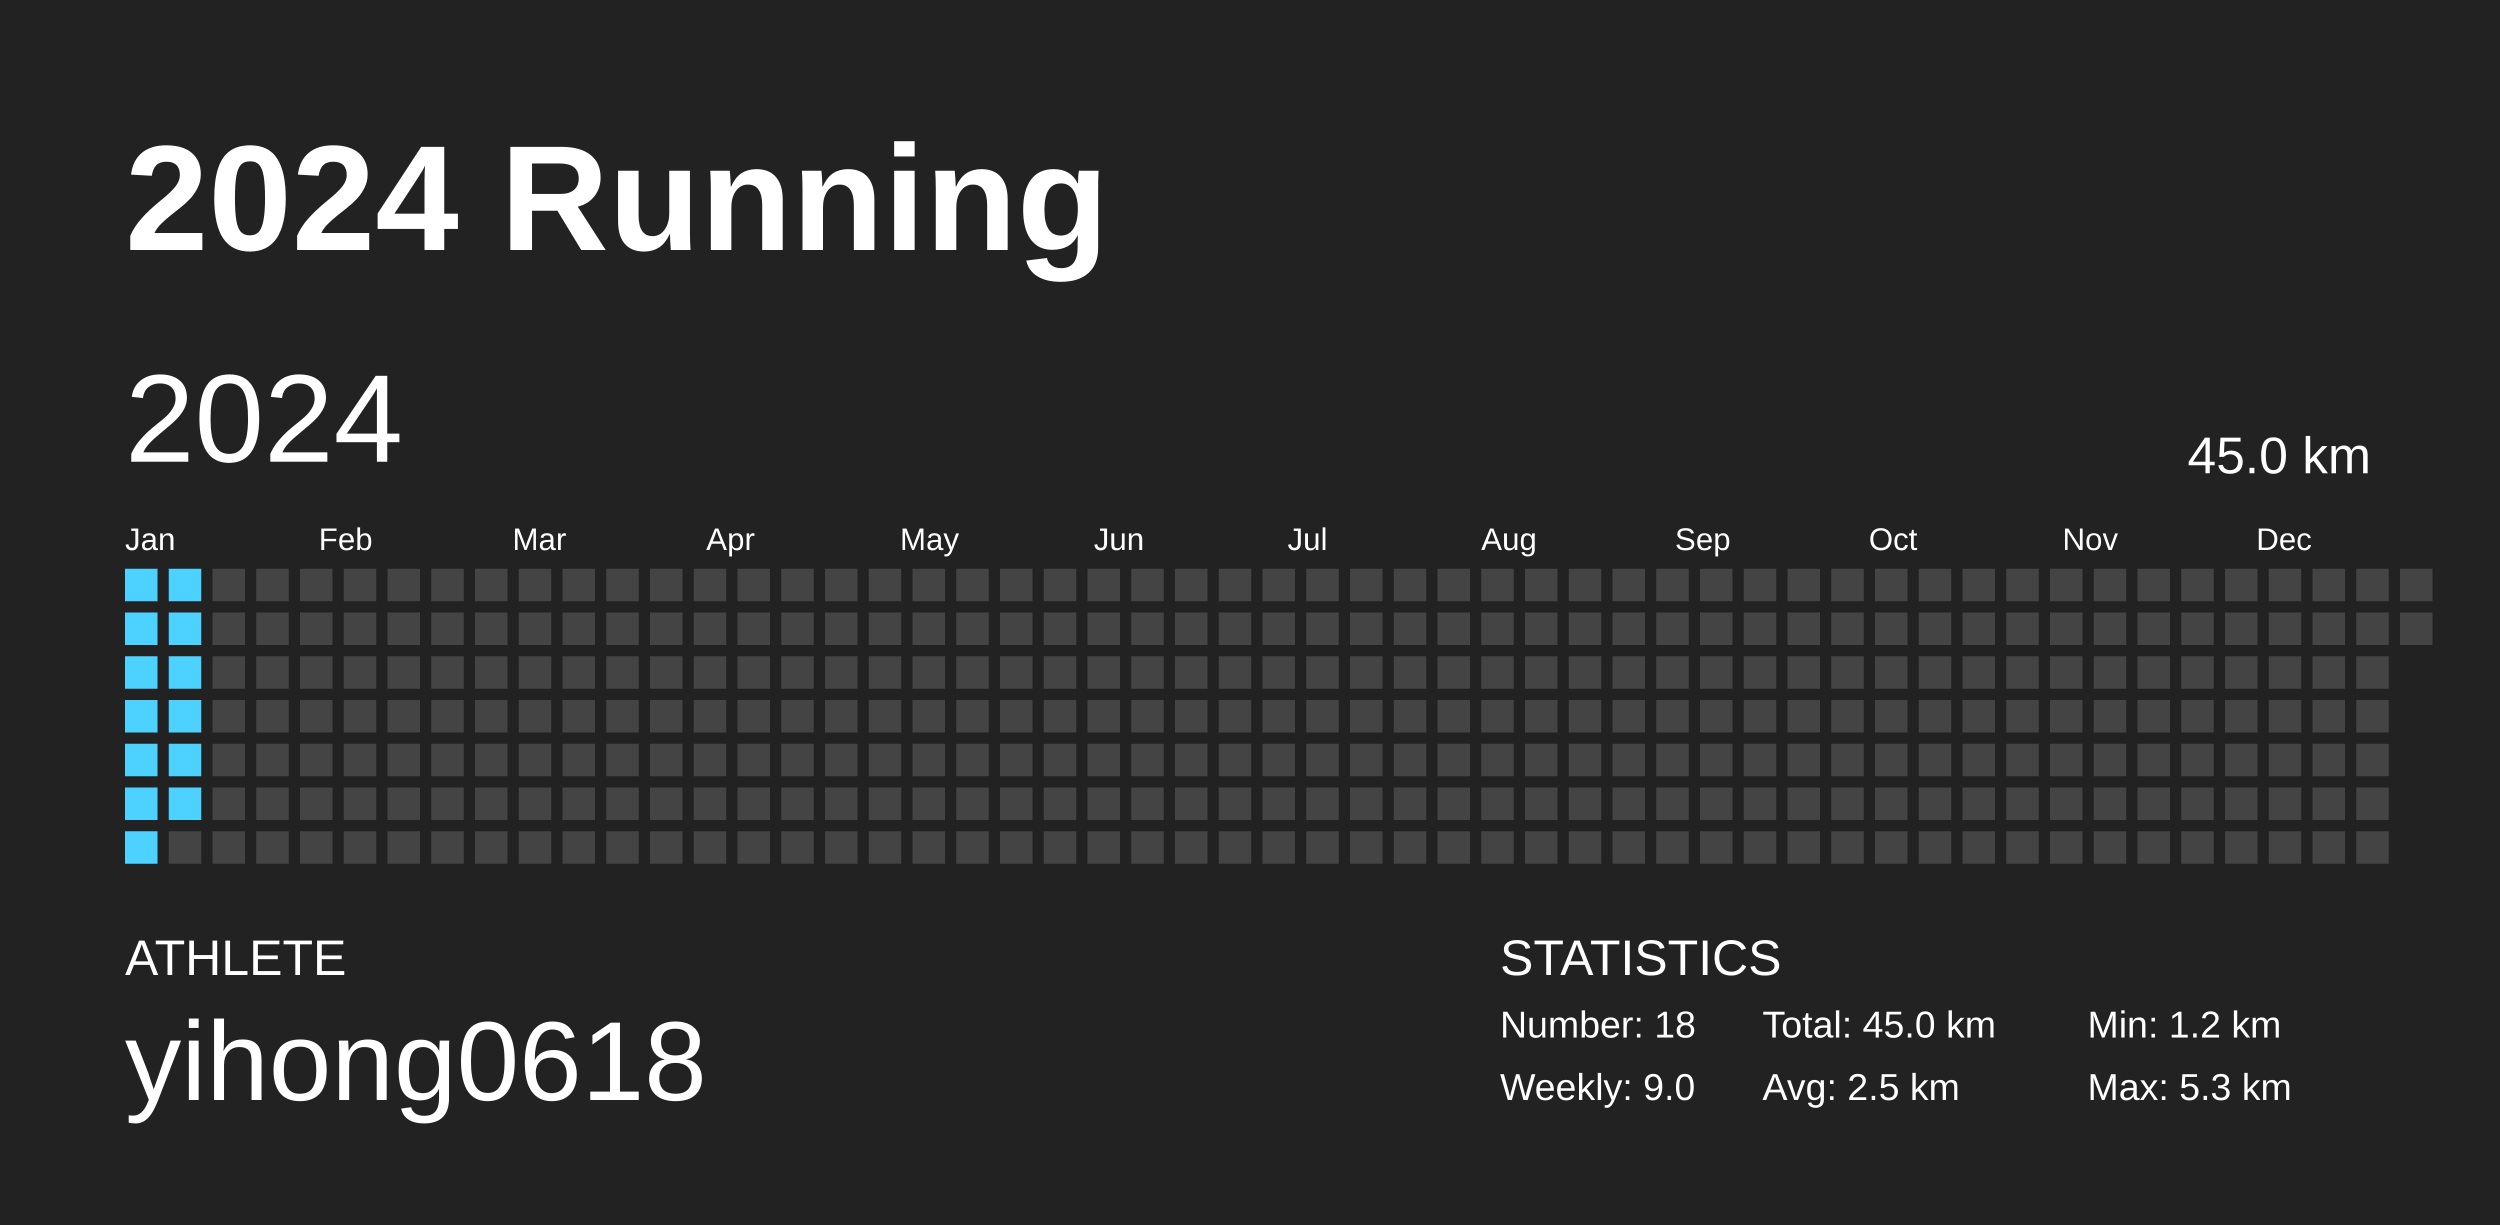
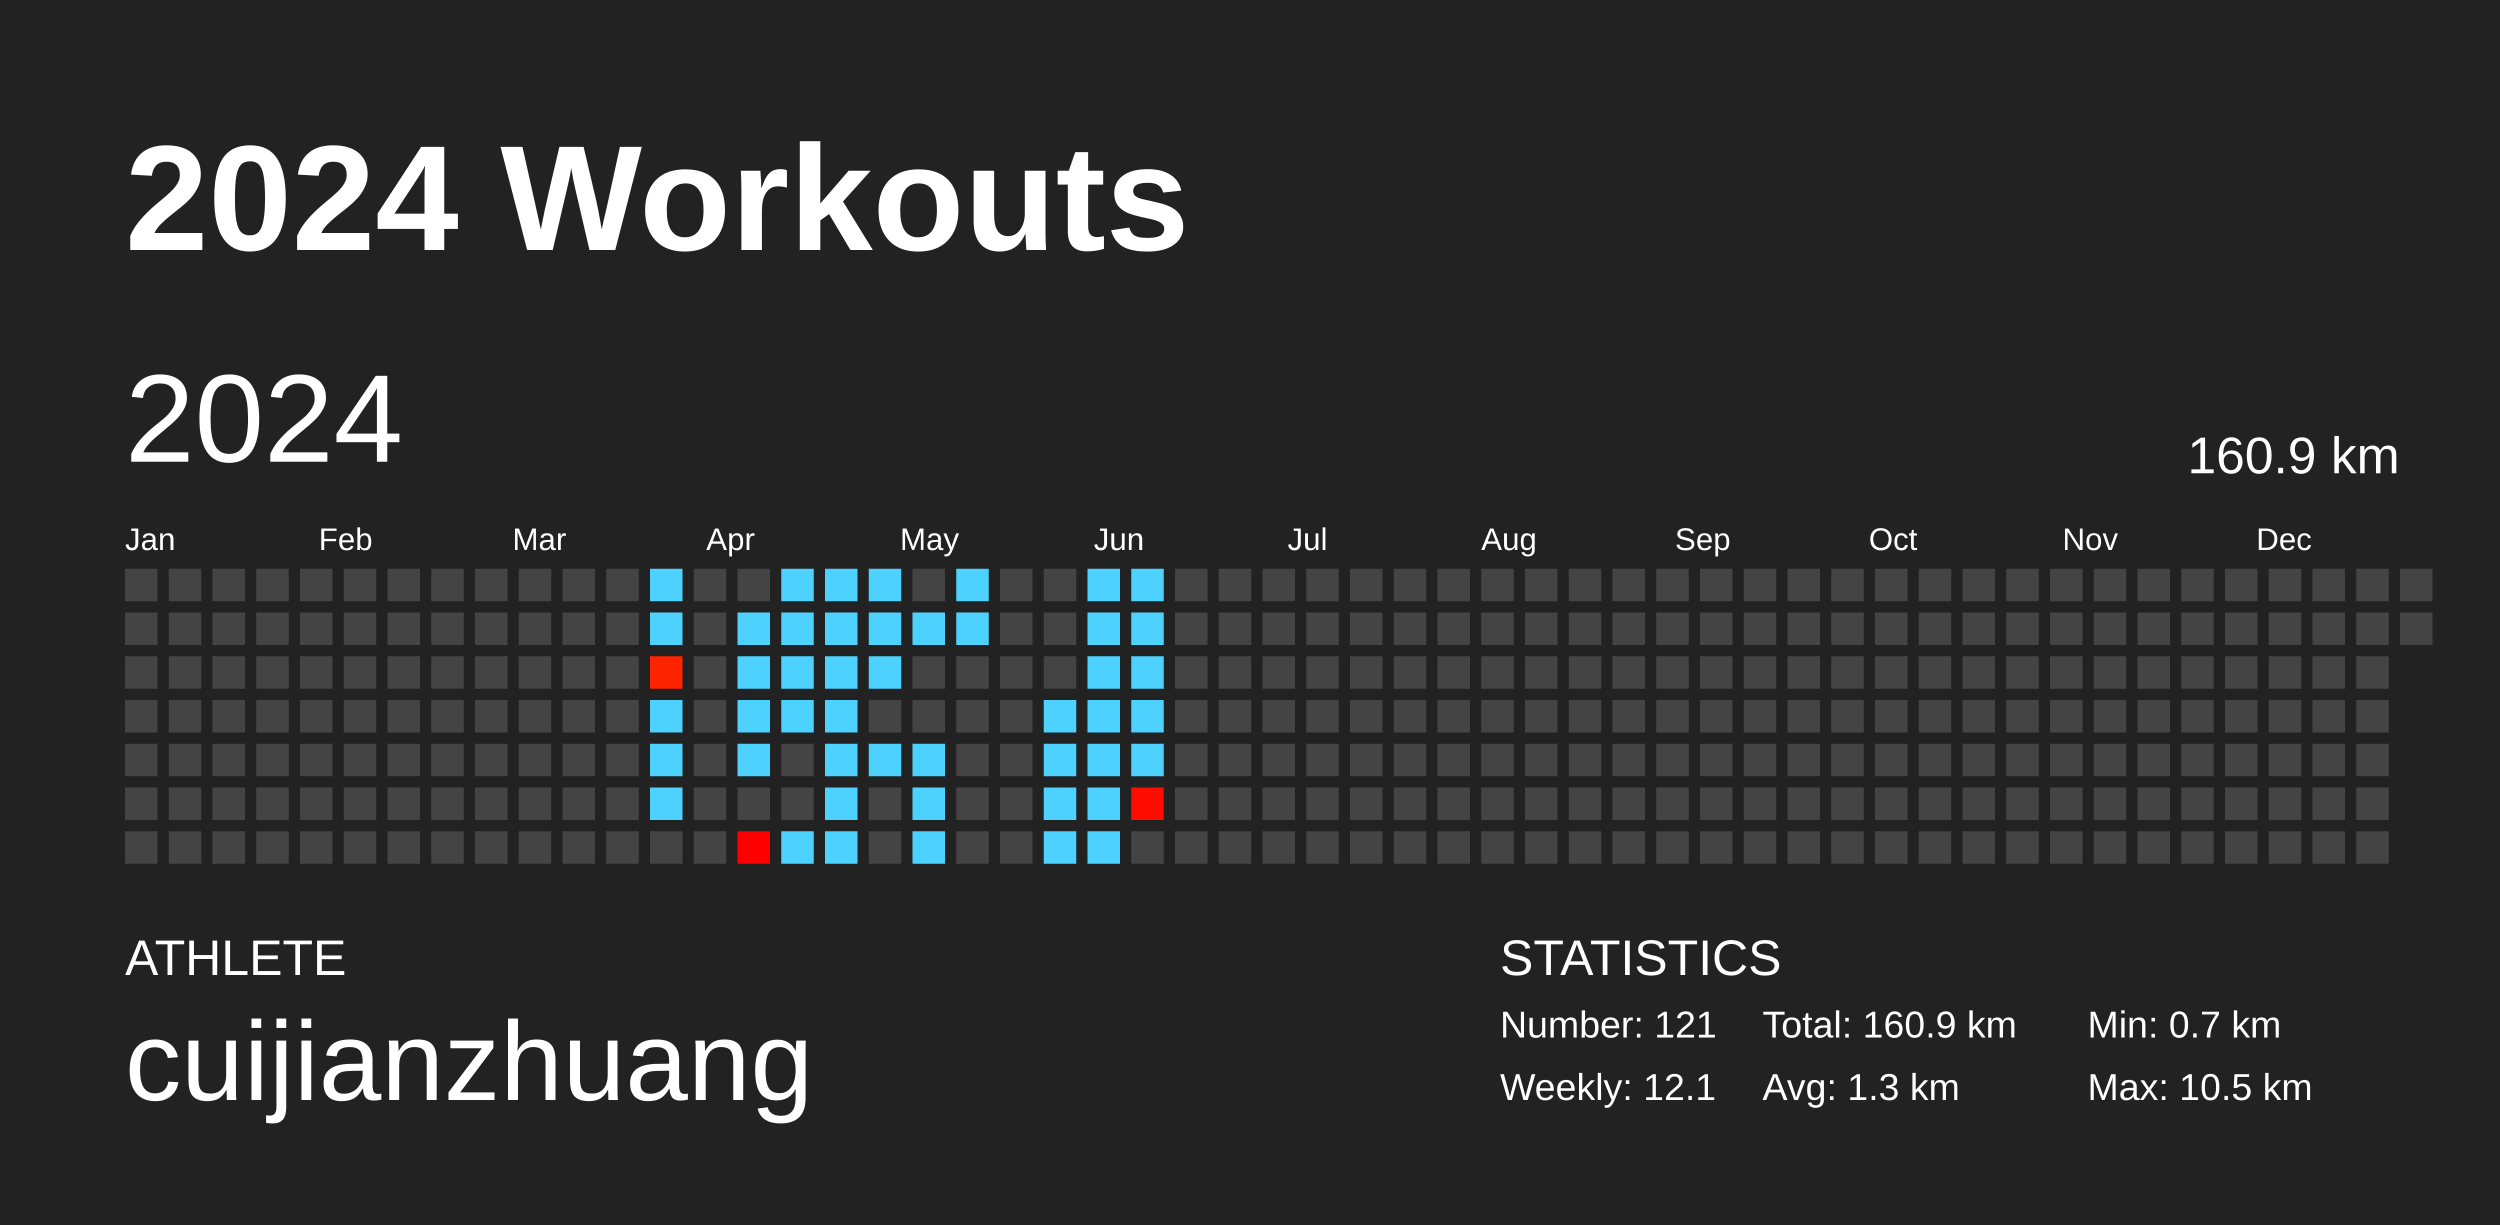
<svg xmlns="http://www.w3.org/2000/svg" baseProfile="full" height="98mm" version="1.1" viewBox="0,0,200,98" width="200mm">
  <defs />
  <rect fill="#222222" height="98" width="200" x="0" y="0" />
-   <text fill="#FFFFFF" style="font-size:12px; font-family:Arial; font-weight:bold;" x="10" y="20">2024 Running</text>
+   <text fill="#FFFFFF" style="font-size:12px; font-family:Arial; font-weight:bold;" x="10" y="20">2024 Workouts</text>
  <text fill="#FFFFFF" style="font-size:4px; font-family:Arial" x="10" y="78">ATHLETE</text>
-   <text fill="#FFFFFF" style="font-size:9px; font-family:Arial" x="10" y="88">yihong0618</text>
+   <text fill="#FFFFFF" style="font-size:9px; font-family:Arial" x="10" y="88">cuijianzhuang</text>
  <text fill="#FFFFFF" style="font-size:4px; font-family:Arial" x="120" y="78">STATISTICS</text>
-   <text fill="#FFFFFF" style="font-size:3px; font-family:Arial" x="120" y="83">Number: 18</text>
-   <text fill="#FFFFFF" style="font-size:3px; font-family:Arial" x="120" y="88">Weekly: 9.0</text>
-   <text fill="#FFFFFF" style="font-size:3px; font-family:Arial" x="141" y="83">Total: 45.0 km</text>
-   <text fill="#FFFFFF" style="font-size:3px; font-family:Arial" x="141" y="88">Avg: 2.5 km</text>
-   <text fill="#FFFFFF" style="font-size:3px; font-family:Arial" x="167" y="83">Min: 1.2 km</text>
-   <text fill="#FFFFFF" style="font-size:3px; font-family:Arial" x="167" y="88">Max: 5.3 km</text>
+   <text fill="#FFFFFF" style="font-size:3px; font-family:Arial" x="120" y="83">Number: 121</text>
+   <text fill="#FFFFFF" style="font-size:3px; font-family:Arial" x="120" y="88">Weekly: 12.1</text>
+   <text fill="#FFFFFF" style="font-size:3px; font-family:Arial" x="141" y="83">Total: 160.9 km</text>
+   <text fill="#FFFFFF" style="font-size:3px; font-family:Arial" x="141" y="88">Avg: 1.3 km</text>
+   <text fill="#FFFFFF" style="font-size:3px; font-family:Arial" x="167" y="83">Min: 0.7 km</text>
+   <text fill="#FFFFFF" style="font-size:3px; font-family:Arial" x="167" y="88">Max: 10.5 km</text>
  <text dominant-baseline="hanging" fill="#FFFFFF" style="font-size:10.0px; font-family:Arial;" x="10" y="30">2024</text>
-   <text dominant-baseline="hanging" fill="#FFFFFF" style="font-size:4.125px; font-family:Arial;" x="175" y="35">45.0 km</text>
+   <text dominant-baseline="hanging" fill="#FFFFFF" style="font-size:4.125px; font-family:Arial;" x="175" y="35">160.9 km</text>
  <text fill="#FFFFFF" style="font-size:2.5px; font-family:Arial" x="10.0" y="44">Jan</text>
  <text fill="#FFFFFF" style="font-size:2.5px; font-family:Arial" x="25.5" y="44">Feb</text>
  <text fill="#FFFFFF" style="font-size:2.5px; font-family:Arial" x="41.0" y="44">Mar</text>
  <text fill="#FFFFFF" style="font-size:2.5px; font-family:Arial" x="56.5" y="44">Apr</text>
  <text fill="#FFFFFF" style="font-size:2.5px; font-family:Arial" x="72.0" y="44">May</text>
  <text fill="#FFFFFF" style="font-size:2.5px; font-family:Arial" x="87.5" y="44">Jun</text>
  <text fill="#FFFFFF" style="font-size:2.5px; font-family:Arial" x="103.0" y="44">Jul</text>
  <text fill="#FFFFFF" style="font-size:2.5px; font-family:Arial" x="118.5" y="44">Aug</text>
  <text fill="#FFFFFF" style="font-size:2.5px; font-family:Arial" x="134.0" y="44">Sep</text>
  <text fill="#FFFFFF" style="font-size:2.5px; font-family:Arial" x="149.5" y="44">Oct</text>
  <text fill="#FFFFFF" style="font-size:2.5px; font-family:Arial" x="165.0" y="44">Nov</text>
  <text fill="#FFFFFF" style="font-size:2.5px; font-family:Arial" x="180.5" y="44">Dec</text>
-   <rect fill="#4dd2ff" height="2.6" width="2.6" x="10.0" y="45.5" />
-   <rect fill="#4dd2ff" height="2.6" width="2.6" x="10.0" y="49.0" />
-   <rect fill="#4dd2ff" height="2.6" width="2.6" x="10.0" y="52.5" />
-   <rect fill="#4dd2ff" height="2.6" width="2.6" x="10.0" y="56.0" />
-   <rect fill="#4dd2ff" height="2.6" width="2.6" x="10.0" y="59.5" />
-   <rect fill="#4dd2ff" height="2.6" width="2.6" x="10.0" y="63.0" />
-   <rect fill="#4dd2ff" height="2.6" width="2.6" x="10.0" y="66.5" />
-   <rect fill="#4dd2ff" height="2.6" width="2.6" x="13.5" y="45.5" />
-   <rect fill="#4dd2ff" height="2.6" width="2.6" x="13.5" y="49.0" />
-   <rect fill="#4dd2ff" height="2.6" width="2.6" x="13.5" y="52.5" />
-   <rect fill="#4dd2ff" height="2.6" width="2.6" x="13.5" y="56.0" />
-   <rect fill="#4dd2ff" height="2.6" width="2.6" x="13.5" y="59.5" />
-   <rect fill="#4dd2ff" height="2.6" width="2.6" x="13.5" y="63.0" />
+   <rect fill="#444444" height="2.6" width="2.6" x="10.0" y="45.5" />
+   <rect fill="#444444" height="2.6" width="2.6" x="10.0" y="49.0" />
+   <rect fill="#444444" height="2.6" width="2.6" x="10.0" y="52.5" />
+   <rect fill="#444444" height="2.6" width="2.6" x="10.0" y="56.0" />
+   <rect fill="#444444" height="2.6" width="2.6" x="10.0" y="59.5" />
+   <rect fill="#444444" height="2.6" width="2.6" x="10.0" y="63.0" />
+   <rect fill="#444444" height="2.6" width="2.6" x="10.0" y="66.5" />
+   <rect fill="#444444" height="2.6" width="2.6" x="13.5" y="45.5" />
+   <rect fill="#444444" height="2.6" width="2.6" x="13.5" y="49.0" />
+   <rect fill="#444444" height="2.6" width="2.6" x="13.5" y="52.5" />
+   <rect fill="#444444" height="2.6" width="2.6" x="13.5" y="56.0" />
+   <rect fill="#444444" height="2.6" width="2.6" x="13.5" y="59.5" />
+   <rect fill="#444444" height="2.6" width="2.6" x="13.5" y="63.0" />
  <rect fill="#444444" height="2.6" width="2.6" x="13.5" y="66.5" />
  <rect fill="#444444" height="2.6" width="2.6" x="17.0" y="45.5" />
  <rect fill="#444444" height="2.6" width="2.6" x="17.0" y="49.0" />
  <rect fill="#444444" height="2.6" width="2.6" x="17.0" y="52.5" />
  <rect fill="#444444" height="2.6" width="2.6" x="17.0" y="56.0" />
  <rect fill="#444444" height="2.6" width="2.6" x="17.0" y="59.5" />
  <rect fill="#444444" height="2.6" width="2.6" x="17.0" y="63.0" />
  <rect fill="#444444" height="2.6" width="2.6" x="17.0" y="66.5" />
  <rect fill="#444444" height="2.6" width="2.6" x="20.5" y="45.5" />
  <rect fill="#444444" height="2.6" width="2.6" x="20.5" y="49.0" />
  <rect fill="#444444" height="2.6" width="2.6" x="20.5" y="52.5" />
  <rect fill="#444444" height="2.6" width="2.6" x="20.5" y="56.0" />
  <rect fill="#444444" height="2.6" width="2.6" x="20.5" y="59.5" />
  <rect fill="#444444" height="2.6" width="2.6" x="20.5" y="63.0" />
  <rect fill="#444444" height="2.6" width="2.6" x="20.5" y="66.5" />
  <rect fill="#444444" height="2.6" width="2.6" x="24.0" y="45.5" />
  <rect fill="#444444" height="2.6" width="2.6" x="24.0" y="49.0" />
  <rect fill="#444444" height="2.6" width="2.6" x="24.0" y="52.5" />
  <rect fill="#444444" height="2.6" width="2.6" x="24.0" y="56.0" />
  <rect fill="#444444" height="2.6" width="2.6" x="24.0" y="59.5" />
  <rect fill="#444444" height="2.6" width="2.6" x="24.0" y="63.0" />
  <rect fill="#444444" height="2.6" width="2.6" x="24.0" y="66.5" />
  <rect fill="#444444" height="2.6" width="2.6" x="27.5" y="45.5" />
  <rect fill="#444444" height="2.6" width="2.6" x="27.5" y="49.0" />
  <rect fill="#444444" height="2.6" width="2.6" x="27.5" y="52.5" />
  <rect fill="#444444" height="2.6" width="2.6" x="27.5" y="56.0" />
  <rect fill="#444444" height="2.6" width="2.6" x="27.5" y="59.5" />
  <rect fill="#444444" height="2.6" width="2.6" x="27.5" y="63.0" />
  <rect fill="#444444" height="2.6" width="2.6" x="27.5" y="66.5" />
  <rect fill="#444444" height="2.6" width="2.6" x="31.0" y="45.5" />
  <rect fill="#444444" height="2.6" width="2.6" x="31.0" y="49.0" />
  <rect fill="#444444" height="2.6" width="2.6" x="31.0" y="52.5" />
  <rect fill="#444444" height="2.6" width="2.6" x="31.0" y="56.0" />
  <rect fill="#444444" height="2.6" width="2.6" x="31.0" y="59.5" />
  <rect fill="#444444" height="2.6" width="2.6" x="31.0" y="63.0" />
  <rect fill="#444444" height="2.6" width="2.6" x="31.0" y="66.5" />
  <rect fill="#444444" height="2.6" width="2.6" x="34.5" y="45.5" />
  <rect fill="#444444" height="2.6" width="2.6" x="34.5" y="49.0" />
  <rect fill="#444444" height="2.6" width="2.6" x="34.5" y="52.5" />
  <rect fill="#444444" height="2.6" width="2.6" x="34.5" y="56.0" />
  <rect fill="#444444" height="2.6" width="2.6" x="34.5" y="59.5" />
  <rect fill="#444444" height="2.6" width="2.6" x="34.5" y="63.0" />
  <rect fill="#444444" height="2.6" width="2.6" x="34.5" y="66.5" />
  <rect fill="#444444" height="2.6" width="2.6" x="38.0" y="45.5" />
  <rect fill="#444444" height="2.6" width="2.6" x="38.0" y="49.0" />
  <rect fill="#444444" height="2.6" width="2.6" x="38.0" y="52.5" />
  <rect fill="#444444" height="2.6" width="2.6" x="38.0" y="56.0" />
  <rect fill="#444444" height="2.6" width="2.6" x="38.0" y="59.5" />
  <rect fill="#444444" height="2.6" width="2.6" x="38.0" y="63.0" />
  <rect fill="#444444" height="2.6" width="2.6" x="38.0" y="66.5" />
  <rect fill="#444444" height="2.6" width="2.6" x="41.5" y="45.5" />
  <rect fill="#444444" height="2.6" width="2.6" x="41.5" y="49.0" />
  <rect fill="#444444" height="2.6" width="2.6" x="41.5" y="52.5" />
  <rect fill="#444444" height="2.6" width="2.6" x="41.5" y="56.0" />
  <rect fill="#444444" height="2.6" width="2.6" x="41.5" y="59.5" />
  <rect fill="#444444" height="2.6" width="2.6" x="41.5" y="63.0" />
  <rect fill="#444444" height="2.6" width="2.6" x="41.5" y="66.5" />
  <rect fill="#444444" height="2.6" width="2.6" x="45.0" y="45.5" />
  <rect fill="#444444" height="2.6" width="2.6" x="45.0" y="49.0" />
  <rect fill="#444444" height="2.6" width="2.6" x="45.0" y="52.5" />
  <rect fill="#444444" height="2.6" width="2.6" x="45.0" y="56.0" />
  <rect fill="#444444" height="2.6" width="2.6" x="45.0" y="59.5" />
  <rect fill="#444444" height="2.6" width="2.6" x="45.0" y="63.0" />
  <rect fill="#444444" height="2.6" width="2.6" x="45.0" y="66.5" />
  <rect fill="#444444" height="2.6" width="2.6" x="48.5" y="45.5" />
  <rect fill="#444444" height="2.6" width="2.6" x="48.5" y="49.0" />
  <rect fill="#444444" height="2.6" width="2.6" x="48.5" y="52.5" />
  <rect fill="#444444" height="2.6" width="2.6" x="48.5" y="56.0" />
  <rect fill="#444444" height="2.6" width="2.6" x="48.5" y="59.5" />
  <rect fill="#444444" height="2.6" width="2.6" x="48.5" y="63.0" />
  <rect fill="#444444" height="2.6" width="2.6" x="48.5" y="66.5" />
-   <rect fill="#444444" height="2.6" width="2.6" x="52.0" y="45.5" />
-   <rect fill="#444444" height="2.6" width="2.6" x="52.0" y="49.0" />
-   <rect fill="#444444" height="2.6" width="2.6" x="52.0" y="52.5" />
-   <rect fill="#444444" height="2.6" width="2.6" x="52.0" y="56.0" />
-   <rect fill="#444444" height="2.6" width="2.6" x="52.0" y="59.5" />
-   <rect fill="#444444" height="2.6" width="2.6" x="52.0" y="63.0" />
+   <rect fill="#4dd2ff" height="2.6" width="2.6" x="52.0" y="45.5" />
+   <rect fill="#4dd2ff" height="2.6" width="2.6" x="52.0" y="49.0" />
+   <rect fill="#ff2400" height="2.6" width="2.6" x="52.0" y="52.5" />
+   <rect fill="#4dd2ff" height="2.6" width="2.6" x="52.0" y="56.0" />
+   <rect fill="#4dd2ff" height="2.6" width="2.6" x="52.0" y="59.5" />
+   <rect fill="#4dd2ff" height="2.6" width="2.6" x="52.0" y="63.0" />
  <rect fill="#444444" height="2.6" width="2.6" x="52.0" y="66.5" />
  <rect fill="#444444" height="2.6" width="2.6" x="55.5" y="45.5" />
  <rect fill="#444444" height="2.6" width="2.6" x="55.5" y="49.0" />
  <rect fill="#444444" height="2.6" width="2.6" x="55.5" y="52.5" />
  <rect fill="#444444" height="2.6" width="2.6" x="55.5" y="56.0" />
  <rect fill="#444444" height="2.6" width="2.6" x="55.5" y="59.5" />
  <rect fill="#444444" height="2.6" width="2.6" x="55.5" y="63.0" />
  <rect fill="#444444" height="2.6" width="2.6" x="55.5" y="66.5" />
  <rect fill="#444444" height="2.6" width="2.6" x="59.0" y="45.5" />
-   <rect fill="#444444" height="2.6" width="2.6" x="59.0" y="49.0" />
-   <rect fill="#444444" height="2.6" width="2.6" x="59.0" y="52.5" />
-   <rect fill="#444444" height="2.6" width="2.6" x="59.0" y="56.0" />
-   <rect fill="#444444" height="2.6" width="2.6" x="59.0" y="59.5" />
+   <rect fill="#4dd2ff" height="2.6" width="2.6" x="59.0" y="49.0" />
+   <rect fill="#4dd2ff" height="2.6" width="2.6" x="59.0" y="52.5" />
+   <rect fill="#4dd2ff" height="2.6" width="2.6" x="59.0" y="56.0" />
+   <rect fill="#4dd2ff" height="2.6" width="2.6" x="59.0" y="59.5" />
  <rect fill="#444444" height="2.6" width="2.6" x="59.0" y="63.0" />
-   <rect fill="#444444" height="2.6" width="2.6" x="59.0" y="66.5" />
-   <rect fill="#444444" height="2.6" width="2.6" x="62.5" y="45.5" />
-   <rect fill="#444444" height="2.6" width="2.6" x="62.5" y="49.0" />
-   <rect fill="#444444" height="2.6" width="2.6" x="62.5" y="52.5" />
-   <rect fill="#444444" height="2.6" width="2.6" x="62.5" y="56.0" />
+   <rect fill="#ff0000" height="2.6" width="2.6" x="59.0" y="66.5" />
+   <rect fill="#4dd2ff" height="2.6" width="2.6" x="62.5" y="45.5" />
+   <rect fill="#4dd2ff" height="2.6" width="2.6" x="62.5" y="49.0" />
+   <rect fill="#4dd2ff" height="2.6" width="2.6" x="62.5" y="52.5" />
+   <rect fill="#4dd2ff" height="2.6" width="2.6" x="62.5" y="56.0" />
  <rect fill="#444444" height="2.6" width="2.6" x="62.5" y="59.5" />
  <rect fill="#444444" height="2.6" width="2.6" x="62.5" y="63.0" />
-   <rect fill="#444444" height="2.6" width="2.6" x="62.5" y="66.5" />
-   <rect fill="#444444" height="2.6" width="2.6" x="66.0" y="45.5" />
-   <rect fill="#444444" height="2.6" width="2.6" x="66.0" y="49.0" />
-   <rect fill="#444444" height="2.6" width="2.6" x="66.0" y="52.5" />
-   <rect fill="#444444" height="2.6" width="2.6" x="66.0" y="56.0" />
-   <rect fill="#444444" height="2.6" width="2.6" x="66.0" y="59.5" />
-   <rect fill="#444444" height="2.6" width="2.6" x="66.0" y="63.0" />
-   <rect fill="#444444" height="2.6" width="2.6" x="66.0" y="66.5" />
-   <rect fill="#444444" height="2.6" width="2.6" x="69.5" y="45.5" />
-   <rect fill="#444444" height="2.6" width="2.6" x="69.5" y="49.0" />
-   <rect fill="#444444" height="2.6" width="2.6" x="69.5" y="52.5" />
+   <rect fill="#4dd2ff" height="2.6" width="2.6" x="62.5" y="66.5" />
+   <rect fill="#4dd2ff" height="2.6" width="2.6" x="66.0" y="45.5" />
+   <rect fill="#4dd2ff" height="2.6" width="2.6" x="66.0" y="49.0" />
+   <rect fill="#4dd2ff" height="2.6" width="2.6" x="66.0" y="52.5" />
+   <rect fill="#4dd2ff" height="2.6" width="2.6" x="66.0" y="56.0" />
+   <rect fill="#4dd2ff" height="2.6" width="2.6" x="66.0" y="59.5" />
+   <rect fill="#4dd2ff" height="2.6" width="2.6" x="66.0" y="63.0" />
+   <rect fill="#4dd2ff" height="2.6" width="2.6" x="66.0" y="66.5" />
+   <rect fill="#4dd2ff" height="2.6" width="2.6" x="69.5" y="45.5" />
+   <rect fill="#4dd2ff" height="2.6" width="2.6" x="69.5" y="49.0" />
+   <rect fill="#4dd2ff" height="2.6" width="2.6" x="69.5" y="52.5" />
  <rect fill="#444444" height="2.6" width="2.6" x="69.5" y="56.0" />
-   <rect fill="#444444" height="2.6" width="2.6" x="69.5" y="59.5" />
+   <rect fill="#4dd2ff" height="2.6" width="2.6" x="69.5" y="59.5" />
  <rect fill="#444444" height="2.6" width="2.6" x="69.5" y="63.0" />
  <rect fill="#444444" height="2.6" width="2.6" x="69.5" y="66.5" />
  <rect fill="#444444" height="2.6" width="2.6" x="73.0" y="45.5" />
-   <rect fill="#444444" height="2.6" width="2.6" x="73.0" y="49.0" />
+   <rect fill="#4dd2ff" height="2.6" width="2.6" x="73.0" y="49.0" />
  <rect fill="#444444" height="2.6" width="2.6" x="73.0" y="52.5" />
  <rect fill="#444444" height="2.6" width="2.6" x="73.0" y="56.0" />
-   <rect fill="#444444" height="2.6" width="2.6" x="73.0" y="59.5" />
-   <rect fill="#444444" height="2.6" width="2.6" x="73.0" y="63.0" />
-   <rect fill="#444444" height="2.6" width="2.6" x="73.0" y="66.5" />
-   <rect fill="#444444" height="2.6" width="2.6" x="76.5" y="45.5" />
-   <rect fill="#444444" height="2.6" width="2.6" x="76.5" y="49.0" />
+   <rect fill="#4dd2ff" height="2.6" width="2.6" x="73.0" y="59.5" />
+   <rect fill="#4dd2ff" height="2.6" width="2.6" x="73.0" y="63.0" />
+   <rect fill="#4dd2ff" height="2.6" width="2.6" x="73.0" y="66.5" />
+   <rect fill="#4dd2ff" height="2.6" width="2.6" x="76.5" y="45.5" />
+   <rect fill="#4dd2ff" height="2.6" width="2.6" x="76.5" y="49.0" />
  <rect fill="#444444" height="2.6" width="2.6" x="76.5" y="52.5" />
  <rect fill="#444444" height="2.6" width="2.6" x="76.5" y="56.0" />
  <rect fill="#444444" height="2.6" width="2.6" x="76.5" y="59.5" />
  <rect fill="#444444" height="2.6" width="2.6" x="76.5" y="63.0" />
  <rect fill="#444444" height="2.6" width="2.6" x="76.5" y="66.5" />
  <rect fill="#444444" height="2.6" width="2.6" x="80.0" y="45.5" />
  <rect fill="#444444" height="2.6" width="2.6" x="80.0" y="49.0" />
  <rect fill="#444444" height="2.6" width="2.6" x="80.0" y="52.5" />
  <rect fill="#444444" height="2.6" width="2.6" x="80.0" y="56.0" />
  <rect fill="#444444" height="2.6" width="2.6" x="80.0" y="59.5" />
  <rect fill="#444444" height="2.6" width="2.6" x="80.0" y="63.0" />
  <rect fill="#444444" height="2.6" width="2.6" x="80.0" y="66.5" />
  <rect fill="#444444" height="2.6" width="2.6" x="83.5" y="45.5" />
  <rect fill="#444444" height="2.6" width="2.6" x="83.5" y="49.0" />
  <rect fill="#444444" height="2.6" width="2.6" x="83.5" y="52.5" />
-   <rect fill="#444444" height="2.6" width="2.6" x="83.5" y="56.0" />
-   <rect fill="#444444" height="2.6" width="2.6" x="83.5" y="59.5" />
-   <rect fill="#444444" height="2.6" width="2.6" x="83.5" y="63.0" />
-   <rect fill="#444444" height="2.6" width="2.6" x="83.5" y="66.5" />
-   <rect fill="#444444" height="2.6" width="2.6" x="87.0" y="45.5" />
-   <rect fill="#444444" height="2.6" width="2.6" x="87.0" y="49.0" />
-   <rect fill="#444444" height="2.6" width="2.6" x="87.0" y="52.5" />
-   <rect fill="#444444" height="2.6" width="2.6" x="87.0" y="56.0" />
-   <rect fill="#444444" height="2.6" width="2.6" x="87.0" y="59.5" />
-   <rect fill="#444444" height="2.6" width="2.6" x="87.0" y="63.0" />
-   <rect fill="#444444" height="2.6" width="2.6" x="87.0" y="66.5" />
-   <rect fill="#444444" height="2.6" width="2.6" x="90.5" y="45.5" />
-   <rect fill="#444444" height="2.6" width="2.6" x="90.5" y="49.0" />
-   <rect fill="#444444" height="2.6" width="2.6" x="90.5" y="52.5" />
-   <rect fill="#444444" height="2.6" width="2.6" x="90.5" y="56.0" />
-   <rect fill="#444444" height="2.6" width="2.6" x="90.5" y="59.5" />
-   <rect fill="#444444" height="2.6" width="2.6" x="90.5" y="63.0" />
+   <rect fill="#4dd2ff" height="2.6" width="2.6" x="83.5" y="56.0" />
+   <rect fill="#4dd2ff" height="2.6" width="2.6" x="83.5" y="59.5" />
+   <rect fill="#4dd2ff" height="2.6" width="2.6" x="83.5" y="63.0" />
+   <rect fill="#4dd2ff" height="2.6" width="2.6" x="83.5" y="66.5" />
+   <rect fill="#4dd2ff" height="2.6" width="2.6" x="87.0" y="45.5" />
+   <rect fill="#4dd2ff" height="2.6" width="2.6" x="87.0" y="49.0" />
+   <rect fill="#4dd2ff" height="2.6" width="2.6" x="87.0" y="52.5" />
+   <rect fill="#4dd2ff" height="2.6" width="2.6" x="87.0" y="56.0" />
+   <rect fill="#4dd2ff" height="2.6" width="2.6" x="87.0" y="59.5" />
+   <rect fill="#4dd2ff" height="2.6" width="2.6" x="87.0" y="63.0" />
+   <rect fill="#4dd2ff" height="2.6" width="2.6" x="87.0" y="66.5" />
+   <rect fill="#4dd2ff" height="2.6" width="2.6" x="90.5" y="45.5" />
+   <rect fill="#4dd2ff" height="2.6" width="2.6" x="90.5" y="49.0" />
+   <rect fill="#4dd2ff" height="2.6" width="2.6" x="90.5" y="52.5" />
+   <rect fill="#4dd2ff" height="2.6" width="2.6" x="90.5" y="56.0" />
+   <rect fill="#4dd2ff" height="2.6" width="2.6" x="90.5" y="59.5" />
+   <rect fill="#ff0b00" height="2.6" width="2.6" x="90.5" y="63.0" />
  <rect fill="#444444" height="2.6" width="2.6" x="90.5" y="66.5" />
  <rect fill="#444444" height="2.6" width="2.6" x="94.0" y="45.5" />
  <rect fill="#444444" height="2.6" width="2.6" x="94.0" y="49.0" />
  <rect fill="#444444" height="2.6" width="2.6" x="94.0" y="52.5" />
  <rect fill="#444444" height="2.6" width="2.6" x="94.0" y="56.0" />
  <rect fill="#444444" height="2.6" width="2.6" x="94.0" y="59.5" />
  <rect fill="#444444" height="2.6" width="2.6" x="94.0" y="63.0" />
  <rect fill="#444444" height="2.6" width="2.6" x="94.0" y="66.5" />
  <rect fill="#444444" height="2.6" width="2.6" x="97.5" y="45.5" />
  <rect fill="#444444" height="2.6" width="2.6" x="97.5" y="49.0" />
  <rect fill="#444444" height="2.6" width="2.6" x="97.5" y="52.5" />
  <rect fill="#444444" height="2.6" width="2.6" x="97.5" y="56.0" />
  <rect fill="#444444" height="2.6" width="2.6" x="97.5" y="59.5" />
  <rect fill="#444444" height="2.6" width="2.6" x="97.5" y="63.0" />
  <rect fill="#444444" height="2.6" width="2.6" x="97.5" y="66.5" />
  <rect fill="#444444" height="2.6" width="2.6" x="101.0" y="45.5" />
  <rect fill="#444444" height="2.6" width="2.6" x="101.0" y="49.0" />
  <rect fill="#444444" height="2.6" width="2.6" x="101.0" y="52.5" />
  <rect fill="#444444" height="2.6" width="2.6" x="101.0" y="56.0" />
  <rect fill="#444444" height="2.6" width="2.6" x="101.0" y="59.5" />
  <rect fill="#444444" height="2.6" width="2.6" x="101.0" y="63.0" />
  <rect fill="#444444" height="2.6" width="2.6" x="101.0" y="66.5" />
  <rect fill="#444444" height="2.6" width="2.6" x="104.5" y="45.5" />
  <rect fill="#444444" height="2.6" width="2.6" x="104.5" y="49.0" />
  <rect fill="#444444" height="2.6" width="2.6" x="104.5" y="52.5" />
  <rect fill="#444444" height="2.6" width="2.6" x="104.5" y="56.0" />
  <rect fill="#444444" height="2.6" width="2.6" x="104.5" y="59.5" />
  <rect fill="#444444" height="2.6" width="2.6" x="104.5" y="63.0" />
  <rect fill="#444444" height="2.6" width="2.6" x="104.5" y="66.5" />
  <rect fill="#444444" height="2.6" width="2.6" x="108.0" y="45.5" />
  <rect fill="#444444" height="2.6" width="2.6" x="108.0" y="49.0" />
  <rect fill="#444444" height="2.6" width="2.6" x="108.0" y="52.5" />
  <rect fill="#444444" height="2.6" width="2.6" x="108.0" y="56.0" />
  <rect fill="#444444" height="2.6" width="2.6" x="108.0" y="59.5" />
  <rect fill="#444444" height="2.6" width="2.6" x="108.0" y="63.0" />
  <rect fill="#444444" height="2.6" width="2.6" x="108.0" y="66.5" />
  <rect fill="#444444" height="2.6" width="2.6" x="111.5" y="45.5" />
  <rect fill="#444444" height="2.6" width="2.6" x="111.5" y="49.0" />
  <rect fill="#444444" height="2.6" width="2.6" x="111.5" y="52.5" />
  <rect fill="#444444" height="2.6" width="2.6" x="111.5" y="56.0" />
  <rect fill="#444444" height="2.6" width="2.6" x="111.5" y="59.5" />
  <rect fill="#444444" height="2.6" width="2.6" x="111.5" y="63.0" />
  <rect fill="#444444" height="2.6" width="2.6" x="111.5" y="66.5" />
  <rect fill="#444444" height="2.6" width="2.6" x="115.0" y="45.5" />
  <rect fill="#444444" height="2.6" width="2.6" x="115.0" y="49.0" />
  <rect fill="#444444" height="2.6" width="2.6" x="115.0" y="52.5" />
  <rect fill="#444444" height="2.6" width="2.6" x="115.0" y="56.0" />
  <rect fill="#444444" height="2.6" width="2.6" x="115.0" y="59.5" />
  <rect fill="#444444" height="2.6" width="2.6" x="115.0" y="63.0" />
  <rect fill="#444444" height="2.6" width="2.6" x="115.0" y="66.5" />
  <rect fill="#444444" height="2.6" width="2.6" x="118.5" y="45.5" />
  <rect fill="#444444" height="2.6" width="2.6" x="118.5" y="49.0" />
  <rect fill="#444444" height="2.6" width="2.6" x="118.5" y="52.5" />
  <rect fill="#444444" height="2.6" width="2.6" x="118.5" y="56.0" />
  <rect fill="#444444" height="2.6" width="2.6" x="118.5" y="59.5" />
  <rect fill="#444444" height="2.6" width="2.6" x="118.5" y="63.0" />
  <rect fill="#444444" height="2.6" width="2.6" x="118.5" y="66.5" />
  <rect fill="#444444" height="2.6" width="2.6" x="122.0" y="45.5" />
  <rect fill="#444444" height="2.6" width="2.6" x="122.0" y="49.0" />
  <rect fill="#444444" height="2.6" width="2.6" x="122.0" y="52.5" />
  <rect fill="#444444" height="2.6" width="2.6" x="122.0" y="56.0" />
  <rect fill="#444444" height="2.6" width="2.6" x="122.0" y="59.5" />
  <rect fill="#444444" height="2.6" width="2.6" x="122.0" y="63.0" />
  <rect fill="#444444" height="2.6" width="2.6" x="122.0" y="66.5" />
  <rect fill="#444444" height="2.6" width="2.6" x="125.5" y="45.5" />
  <rect fill="#444444" height="2.6" width="2.6" x="125.5" y="49.0" />
  <rect fill="#444444" height="2.6" width="2.6" x="125.5" y="52.5" />
  <rect fill="#444444" height="2.6" width="2.6" x="125.5" y="56.0" />
  <rect fill="#444444" height="2.6" width="2.6" x="125.5" y="59.5" />
  <rect fill="#444444" height="2.6" width="2.6" x="125.5" y="63.0" />
  <rect fill="#444444" height="2.6" width="2.6" x="125.5" y="66.5" />
  <rect fill="#444444" height="2.6" width="2.6" x="129.0" y="45.5" />
  <rect fill="#444444" height="2.6" width="2.6" x="129.0" y="49.0" />
  <rect fill="#444444" height="2.6" width="2.6" x="129.0" y="52.5" />
  <rect fill="#444444" height="2.6" width="2.6" x="129.0" y="56.0" />
  <rect fill="#444444" height="2.6" width="2.6" x="129.0" y="59.5" />
  <rect fill="#444444" height="2.6" width="2.6" x="129.0" y="63.0" />
  <rect fill="#444444" height="2.6" width="2.6" x="129.0" y="66.5" />
  <rect fill="#444444" height="2.6" width="2.6" x="132.5" y="45.5" />
  <rect fill="#444444" height="2.6" width="2.6" x="132.5" y="49.0" />
  <rect fill="#444444" height="2.6" width="2.6" x="132.5" y="52.5" />
  <rect fill="#444444" height="2.6" width="2.6" x="132.5" y="56.0" />
  <rect fill="#444444" height="2.6" width="2.6" x="132.5" y="59.5" />
  <rect fill="#444444" height="2.6" width="2.6" x="132.5" y="63.0" />
  <rect fill="#444444" height="2.6" width="2.6" x="132.5" y="66.5" />
  <rect fill="#444444" height="2.6" width="2.6" x="136.0" y="45.5" />
  <rect fill="#444444" height="2.6" width="2.6" x="136.0" y="49.0" />
  <rect fill="#444444" height="2.6" width="2.6" x="136.0" y="52.5" />
  <rect fill="#444444" height="2.6" width="2.6" x="136.0" y="56.0" />
  <rect fill="#444444" height="2.6" width="2.6" x="136.0" y="59.5" />
  <rect fill="#444444" height="2.6" width="2.6" x="136.0" y="63.0" />
  <rect fill="#444444" height="2.6" width="2.6" x="136.0" y="66.5" />
  <rect fill="#444444" height="2.6" width="2.6" x="139.5" y="45.5" />
  <rect fill="#444444" height="2.6" width="2.6" x="139.5" y="49.0" />
  <rect fill="#444444" height="2.6" width="2.6" x="139.5" y="52.5" />
  <rect fill="#444444" height="2.6" width="2.6" x="139.5" y="56.0" />
  <rect fill="#444444" height="2.6" width="2.6" x="139.5" y="59.5" />
  <rect fill="#444444" height="2.6" width="2.6" x="139.5" y="63.0" />
  <rect fill="#444444" height="2.6" width="2.6" x="139.5" y="66.5" />
  <rect fill="#444444" height="2.6" width="2.6" x="143.0" y="45.5" />
  <rect fill="#444444" height="2.6" width="2.6" x="143.0" y="49.0" />
  <rect fill="#444444" height="2.6" width="2.6" x="143.0" y="52.5" />
  <rect fill="#444444" height="2.6" width="2.6" x="143.0" y="56.0" />
  <rect fill="#444444" height="2.6" width="2.6" x="143.0" y="59.5" />
  <rect fill="#444444" height="2.6" width="2.6" x="143.0" y="63.0" />
  <rect fill="#444444" height="2.6" width="2.6" x="143.0" y="66.5" />
  <rect fill="#444444" height="2.6" width="2.6" x="146.5" y="45.5" />
  <rect fill="#444444" height="2.6" width="2.6" x="146.5" y="49.0" />
  <rect fill="#444444" height="2.6" width="2.6" x="146.5" y="52.5" />
  <rect fill="#444444" height="2.6" width="2.6" x="146.5" y="56.0" />
  <rect fill="#444444" height="2.6" width="2.6" x="146.5" y="59.5" />
  <rect fill="#444444" height="2.6" width="2.6" x="146.5" y="63.0" />
  <rect fill="#444444" height="2.6" width="2.6" x="146.5" y="66.5" />
  <rect fill="#444444" height="2.6" width="2.6" x="150.0" y="45.5" />
  <rect fill="#444444" height="2.6" width="2.6" x="150.0" y="49.0" />
  <rect fill="#444444" height="2.6" width="2.6" x="150.0" y="52.5" />
  <rect fill="#444444" height="2.6" width="2.6" x="150.0" y="56.0" />
  <rect fill="#444444" height="2.6" width="2.6" x="150.0" y="59.5" />
  <rect fill="#444444" height="2.6" width="2.6" x="150.0" y="63.0" />
  <rect fill="#444444" height="2.6" width="2.6" x="150.0" y="66.5" />
  <rect fill="#444444" height="2.6" width="2.6" x="153.5" y="45.5" />
  <rect fill="#444444" height="2.6" width="2.6" x="153.5" y="49.0" />
  <rect fill="#444444" height="2.6" width="2.6" x="153.5" y="52.5" />
  <rect fill="#444444" height="2.6" width="2.6" x="153.5" y="56.0" />
  <rect fill="#444444" height="2.6" width="2.6" x="153.5" y="59.5" />
  <rect fill="#444444" height="2.6" width="2.6" x="153.5" y="63.0" />
  <rect fill="#444444" height="2.6" width="2.6" x="153.5" y="66.5" />
  <rect fill="#444444" height="2.6" width="2.6" x="157.0" y="45.5" />
  <rect fill="#444444" height="2.6" width="2.6" x="157.0" y="49.0" />
  <rect fill="#444444" height="2.6" width="2.6" x="157.0" y="52.5" />
  <rect fill="#444444" height="2.6" width="2.6" x="157.0" y="56.0" />
  <rect fill="#444444" height="2.6" width="2.6" x="157.0" y="59.5" />
  <rect fill="#444444" height="2.6" width="2.6" x="157.0" y="63.0" />
  <rect fill="#444444" height="2.6" width="2.6" x="157.0" y="66.5" />
  <rect fill="#444444" height="2.6" width="2.6" x="160.5" y="45.5" />
  <rect fill="#444444" height="2.6" width="2.6" x="160.5" y="49.0" />
  <rect fill="#444444" height="2.6" width="2.6" x="160.5" y="52.5" />
  <rect fill="#444444" height="2.6" width="2.6" x="160.5" y="56.0" />
  <rect fill="#444444" height="2.6" width="2.6" x="160.5" y="59.5" />
  <rect fill="#444444" height="2.6" width="2.6" x="160.5" y="63.0" />
  <rect fill="#444444" height="2.6" width="2.6" x="160.5" y="66.5" />
  <rect fill="#444444" height="2.6" width="2.6" x="164.0" y="45.5" />
  <rect fill="#444444" height="2.6" width="2.6" x="164.0" y="49.0" />
  <rect fill="#444444" height="2.6" width="2.6" x="164.0" y="52.5" />
  <rect fill="#444444" height="2.6" width="2.6" x="164.0" y="56.0" />
  <rect fill="#444444" height="2.6" width="2.6" x="164.0" y="59.5" />
  <rect fill="#444444" height="2.6" width="2.6" x="164.0" y="63.0" />
  <rect fill="#444444" height="2.6" width="2.6" x="164.0" y="66.5" />
  <rect fill="#444444" height="2.6" width="2.6" x="167.5" y="45.5" />
  <rect fill="#444444" height="2.6" width="2.6" x="167.5" y="49.0" />
  <rect fill="#444444" height="2.6" width="2.6" x="167.5" y="52.5" />
  <rect fill="#444444" height="2.6" width="2.6" x="167.5" y="56.0" />
  <rect fill="#444444" height="2.6" width="2.6" x="167.5" y="59.5" />
  <rect fill="#444444" height="2.6" width="2.6" x="167.5" y="63.0" />
  <rect fill="#444444" height="2.6" width="2.6" x="167.5" y="66.5" />
  <rect fill="#444444" height="2.6" width="2.6" x="171.0" y="45.5" />
  <rect fill="#444444" height="2.6" width="2.6" x="171.0" y="49.0" />
  <rect fill="#444444" height="2.6" width="2.6" x="171.0" y="52.5" />
  <rect fill="#444444" height="2.6" width="2.6" x="171.0" y="56.0" />
  <rect fill="#444444" height="2.6" width="2.6" x="171.0" y="59.5" />
  <rect fill="#444444" height="2.6" width="2.6" x="171.0" y="63.0" />
  <rect fill="#444444" height="2.6" width="2.6" x="171.0" y="66.5" />
  <rect fill="#444444" height="2.6" width="2.6" x="174.5" y="45.5" />
  <rect fill="#444444" height="2.6" width="2.6" x="174.5" y="49.0" />
  <rect fill="#444444" height="2.6" width="2.6" x="174.5" y="52.5" />
  <rect fill="#444444" height="2.6" width="2.6" x="174.5" y="56.0" />
  <rect fill="#444444" height="2.6" width="2.6" x="174.5" y="59.5" />
  <rect fill="#444444" height="2.6" width="2.6" x="174.5" y="63.0" />
  <rect fill="#444444" height="2.6" width="2.6" x="174.5" y="66.5" />
  <rect fill="#444444" height="2.6" width="2.6" x="178.0" y="45.5" />
  <rect fill="#444444" height="2.6" width="2.6" x="178.0" y="49.0" />
  <rect fill="#444444" height="2.6" width="2.6" x="178.0" y="52.5" />
  <rect fill="#444444" height="2.6" width="2.6" x="178.0" y="56.0" />
  <rect fill="#444444" height="2.6" width="2.6" x="178.0" y="59.5" />
  <rect fill="#444444" height="2.6" width="2.6" x="178.0" y="63.0" />
  <rect fill="#444444" height="2.6" width="2.6" x="178.0" y="66.5" />
  <rect fill="#444444" height="2.6" width="2.6" x="181.5" y="45.5" />
  <rect fill="#444444" height="2.6" width="2.6" x="181.5" y="49.0" />
  <rect fill="#444444" height="2.6" width="2.6" x="181.5" y="52.5" />
  <rect fill="#444444" height="2.6" width="2.6" x="181.5" y="56.0" />
  <rect fill="#444444" height="2.6" width="2.6" x="181.5" y="59.5" />
  <rect fill="#444444" height="2.6" width="2.6" x="181.5" y="63.0" />
  <rect fill="#444444" height="2.6" width="2.6" x="181.5" y="66.5" />
  <rect fill="#444444" height="2.6" width="2.6" x="185.0" y="45.5" />
  <rect fill="#444444" height="2.6" width="2.6" x="185.0" y="49.0" />
  <rect fill="#444444" height="2.6" width="2.6" x="185.0" y="52.5" />
  <rect fill="#444444" height="2.6" width="2.6" x="185.0" y="56.0" />
  <rect fill="#444444" height="2.6" width="2.6" x="185.0" y="59.5" />
  <rect fill="#444444" height="2.6" width="2.6" x="185.0" y="63.0" />
  <rect fill="#444444" height="2.6" width="2.6" x="185.0" y="66.5" />
  <rect fill="#444444" height="2.6" width="2.6" x="188.5" y="45.5" />
  <rect fill="#444444" height="2.6" width="2.6" x="188.5" y="49.0" />
  <rect fill="#444444" height="2.6" width="2.6" x="188.5" y="52.5" />
  <rect fill="#444444" height="2.6" width="2.6" x="188.5" y="56.0" />
  <rect fill="#444444" height="2.6" width="2.6" x="188.5" y="59.5" />
  <rect fill="#444444" height="2.6" width="2.6" x="188.5" y="63.0" />
  <rect fill="#444444" height="2.6" width="2.6" x="188.5" y="66.5" />
  <rect fill="#444444" height="2.6" width="2.6" x="192.0" y="45.5" />
  <rect fill="#444444" height="2.6" width="2.6" x="192.0" y="49.0" />
</svg>
